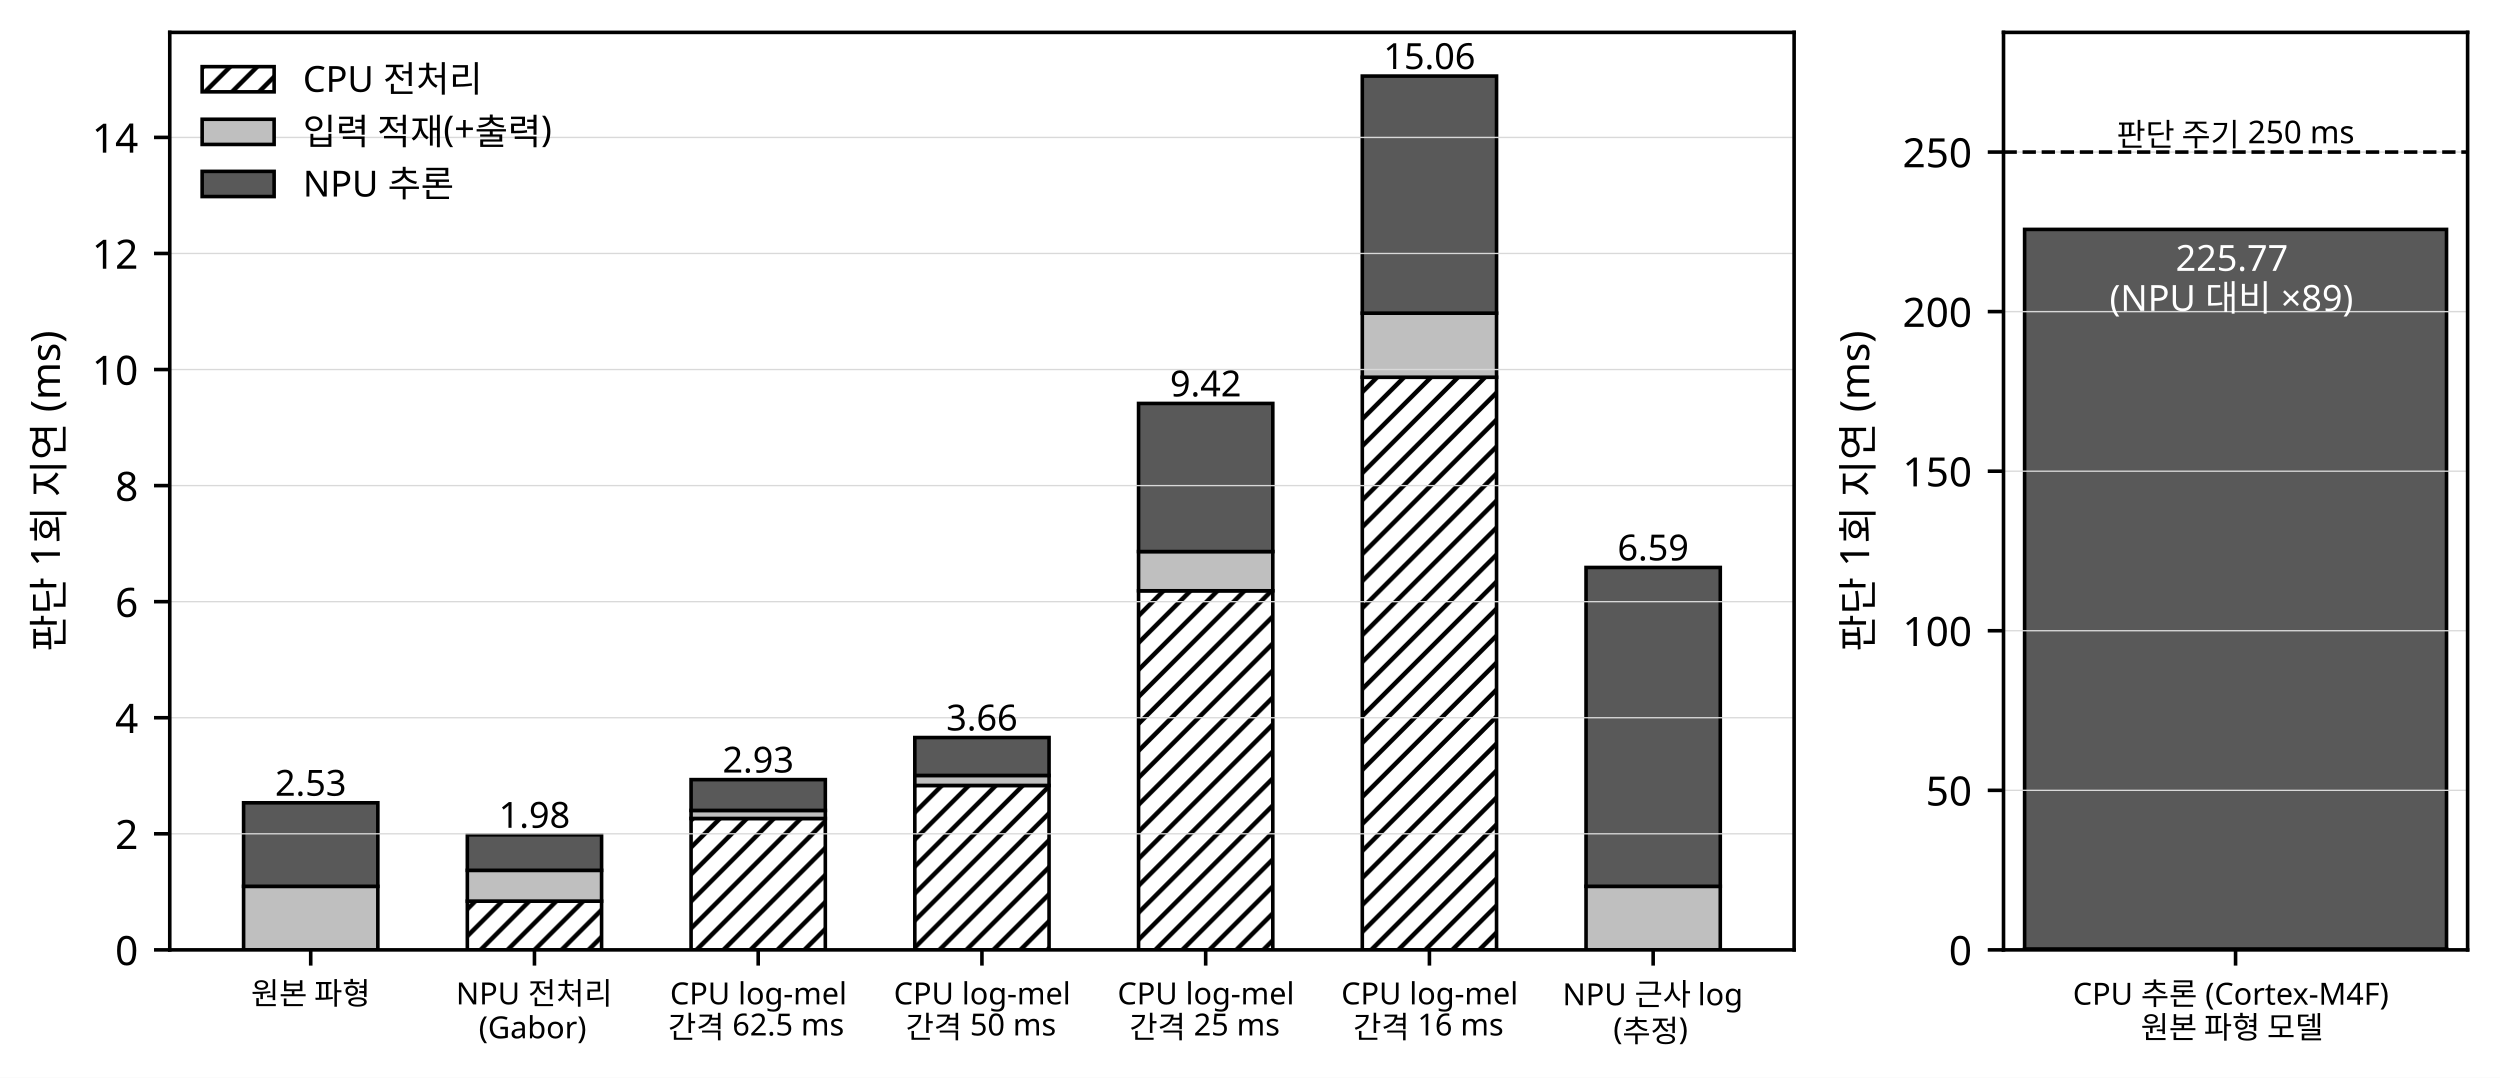
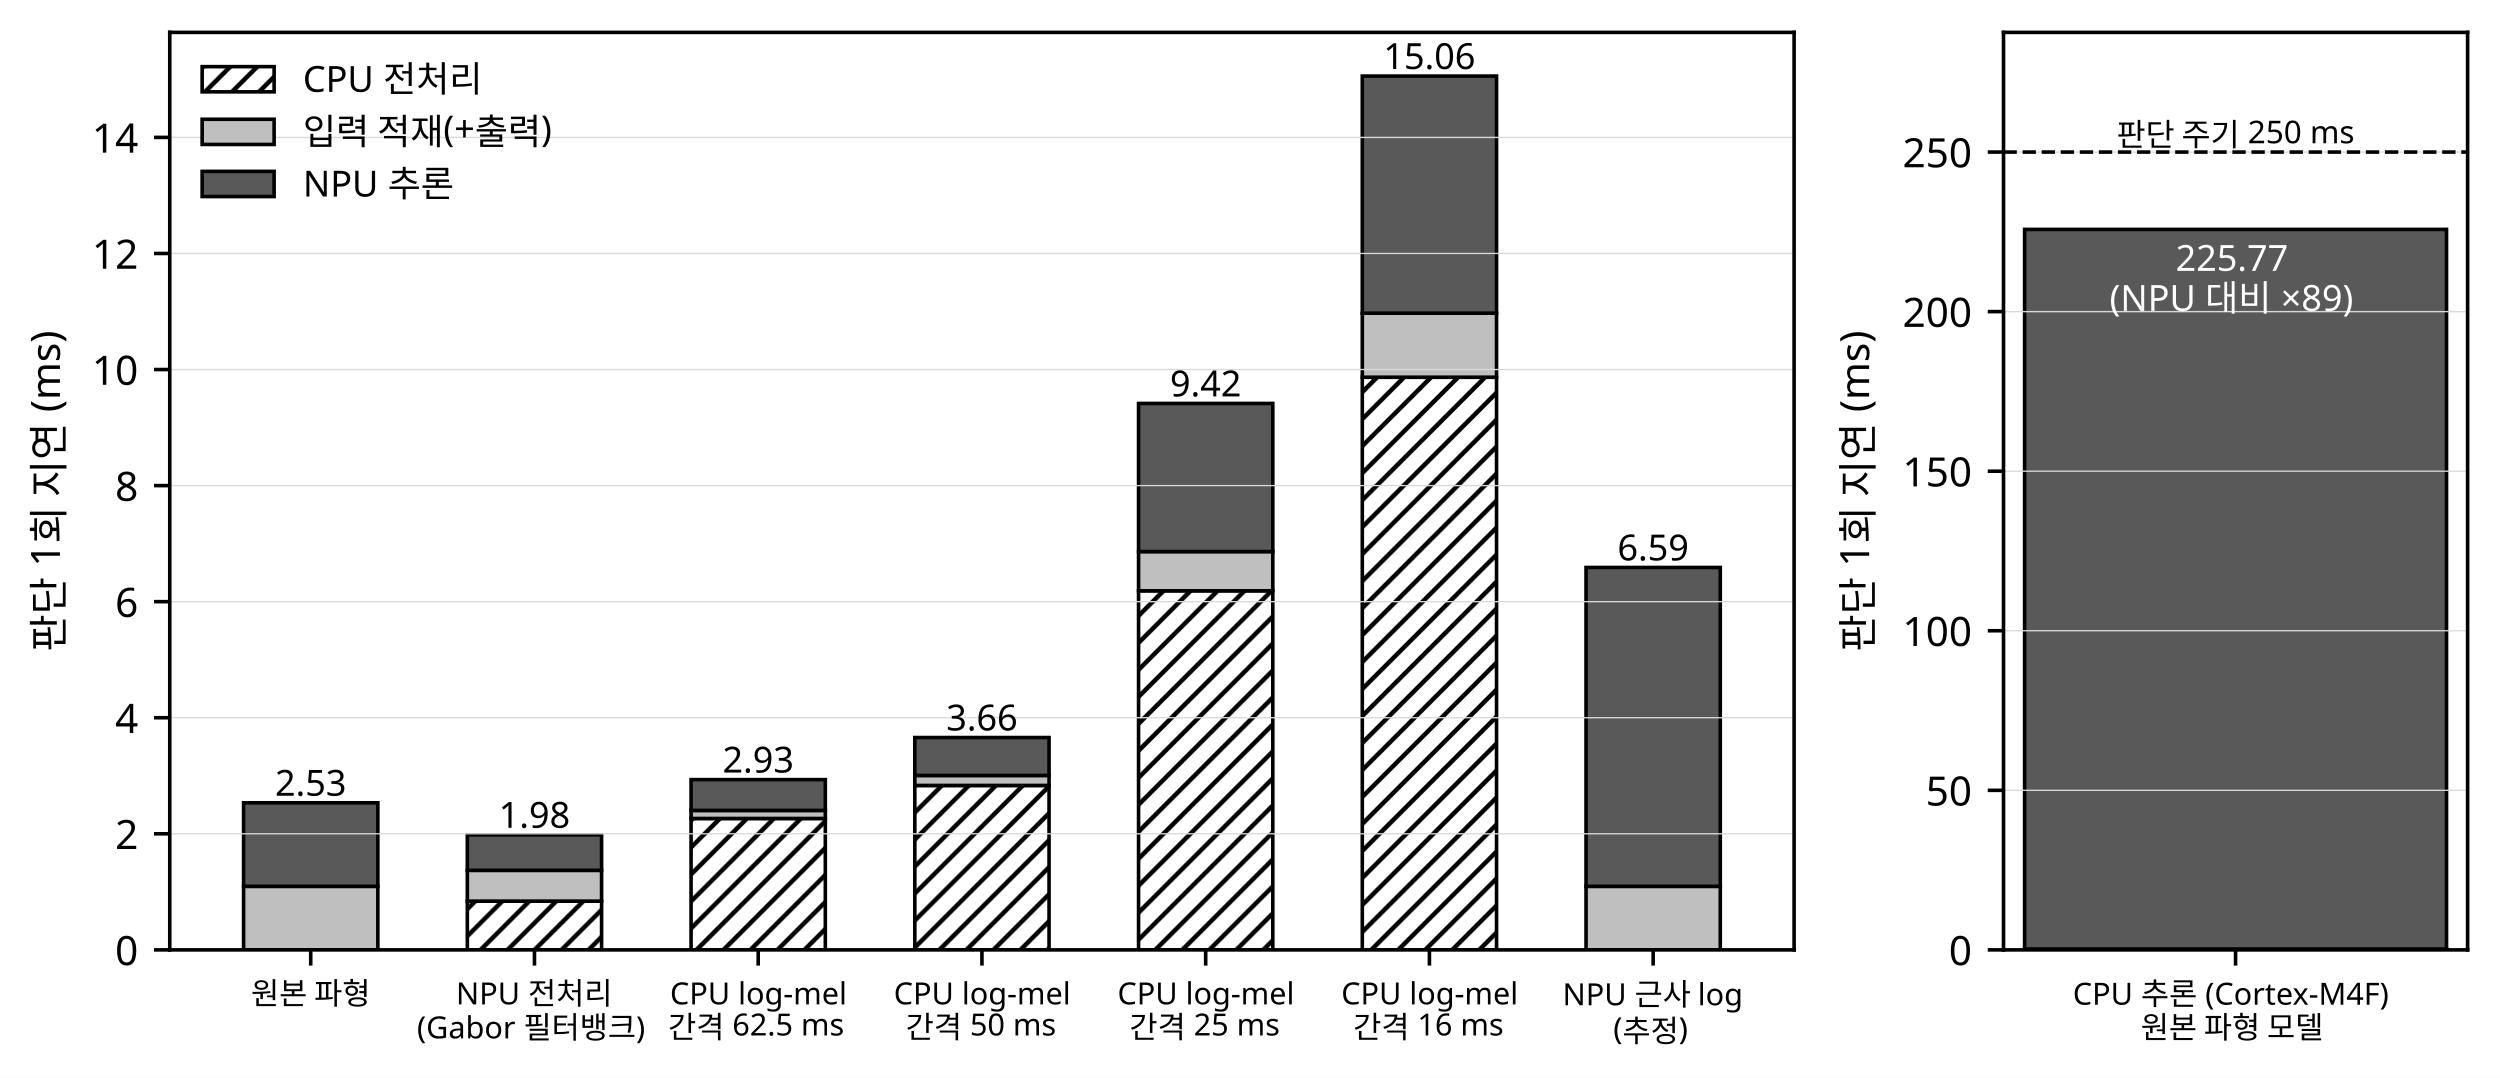
<svg xmlns="http://www.w3.org/2000/svg" xmlns:xlink="http://www.w3.org/1999/xlink" width="555.758pt" height="239.583pt" viewBox="0 0 555.758 239.583" version="1.1">
  <defs>
    <style type="text/css">*{stroke-linejoin: round; stroke-linecap: butt}</style>
  </defs>
  <g id="figure_1">
    <g id="patch_1">
      <path d="M 0 239.583  L 555.758 239.583  L 555.758 0  L 0 0  z " style="fill: #ffffff" />
    </g>
    <g id="axes_1">
      <g id="patch_2">
        <path d="M 37.738 211.16  L 398.837 211.16  L 398.837 7.2  L 37.738 7.2  z " style="fill: #ffffff" />
      </g>
      <g id="patch_3">
-         <path d="M 54.152 211.16  L 83.995 211.16  L 83.995 211.16  L 54.152 211.16  z " clip-path="url(#p2d7272759c)" style="fill: url(#h589919126f); stroke: #000000; stroke-width: 0.8; stroke-linejoin: miter" />
+         <path d="M 54.152 211.16  L 83.995 211.16  L 83.995 211.16  L 54.152 211.16  z " clip-path="url(#pd2b14b643c)" style="fill: url(#h8dd5a65fd1); stroke: #000000; stroke-width: 0.8; stroke-linejoin: miter" />
      </g>
      <g id="patch_4">
-         <path d="M 103.89 211.16  L 133.733 211.16  L 133.733 200.325  L 103.89 200.325  z " clip-path="url(#p2d7272759c)" style="fill: url(#h589919126f); stroke: #000000; stroke-width: 0.8; stroke-linejoin: miter" />
+         <path d="M 103.89 211.16  L 133.733 211.16  L 133.733 200.325  L 103.89 200.325  z " clip-path="url(#pd2b14b643c)" style="fill: url(#h8dd5a65fd1); stroke: #000000; stroke-width: 0.8; stroke-linejoin: miter" />
      </g>
      <g id="patch_5">
-         <path d="M 153.628 211.16  L 183.471 211.16  L 183.471 181.952  L 153.628 181.952  z " clip-path="url(#p2d7272759c)" style="fill: url(#h589919126f); stroke: #000000; stroke-width: 0.8; stroke-linejoin: miter" />
+         <path d="M 153.628 211.16  L 183.471 211.16  L 183.471 181.952  L 153.628 181.952  z " clip-path="url(#pd2b14b643c)" style="fill: url(#h8dd5a65fd1); stroke: #000000; stroke-width: 0.8; stroke-linejoin: miter" />
      </g>
      <g id="patch_6">
-         <path d="M 203.366 211.16  L 233.209 211.16  L 233.209 174.608  L 203.366 174.608  z " clip-path="url(#p2d7272759c)" style="fill: url(#h589919126f); stroke: #000000; stroke-width: 0.8; stroke-linejoin: miter" />
+         <path d="M 203.366 211.16  L 233.209 211.16  L 233.209 174.608  L 203.366 174.608  z " clip-path="url(#pd2b14b643c)" style="fill: url(#h8dd5a65fd1); stroke: #000000; stroke-width: 0.8; stroke-linejoin: miter" />
      </g>
      <g id="patch_7">
-         <path d="M 253.105 211.16  L 282.947 211.16  L 282.947 131.332  L 253.105 131.332  z " clip-path="url(#p2d7272759c)" style="fill: url(#h589919126f); stroke: #000000; stroke-width: 0.8; stroke-linejoin: miter" />
+         <path d="M 253.105 211.16  L 282.947 211.16  L 282.947 131.332  L 253.105 131.332  z " clip-path="url(#pd2b14b643c)" style="fill: url(#h8dd5a65fd1); stroke: #000000; stroke-width: 0.8; stroke-linejoin: miter" />
      </g>
      <g id="patch_8">
-         <path d="M 302.843 211.16  L 332.686 211.16  L 332.686 83.861  L 302.843 83.861  z " clip-path="url(#p2d7272759c)" style="fill: url(#h589919126f); stroke: #000000; stroke-width: 0.8; stroke-linejoin: miter" />
+         <path d="M 302.843 211.16  L 332.686 211.16  L 332.686 83.861  L 302.843 83.861  z " clip-path="url(#pd2b14b643c)" style="fill: url(#h8dd5a65fd1); stroke: #000000; stroke-width: 0.8; stroke-linejoin: miter" />
      </g>
      <g id="patch_9">
-         <path d="M 352.581 211.16  L 382.424 211.16  L 382.424 211.16  L 352.581 211.16  z " clip-path="url(#p2d7272759c)" style="fill: url(#h589919126f); stroke: #000000; stroke-width: 0.8; stroke-linejoin: miter" />
+         <path d="M 352.581 211.16  L 382.424 211.16  L 382.424 211.16  L 352.581 211.16  z " clip-path="url(#pd2b14b643c)" style="fill: url(#h8dd5a65fd1); stroke: #000000; stroke-width: 0.8; stroke-linejoin: miter" />
      </g>
      <g id="patch_10">
-         <path d="M 54.152 211.16  L 83.995 211.16  L 83.995 197.033  L 54.152 197.033  z " clip-path="url(#p2d7272759c)" style="fill: #bfbfbf; stroke: #000000; stroke-width: 0.8; stroke-linejoin: miter" />
+         <path d="M 54.152 211.16  L 83.995 211.16  L 83.995 197.033  L 54.152 197.033  z " clip-path="url(#pd2b14b643c)" style="fill: #bfbfbf; stroke: #000000; stroke-width: 0.8; stroke-linejoin: miter" />
      </g>
      <g id="patch_11">
-         <path d="M 103.89 200.325  L 133.733 200.325  L 133.733 193.478  L 103.89 193.478  z " clip-path="url(#p2d7272759c)" style="fill: #bfbfbf; stroke: #000000; stroke-width: 0.8; stroke-linejoin: miter" />
+         <path d="M 103.89 200.325  L 133.733 200.325  L 133.733 193.478  L 103.89 193.478  z " clip-path="url(#pd2b14b643c)" style="fill: #bfbfbf; stroke: #000000; stroke-width: 0.8; stroke-linejoin: miter" />
      </g>
      <g id="patch_12">
-         <path d="M 153.628 181.952  L 183.471 181.952  L 183.471 180.16  L 153.628 180.16  z " clip-path="url(#p2d7272759c)" style="fill: #bfbfbf; stroke: #000000; stroke-width: 0.8; stroke-linejoin: miter" />
+         <path d="M 153.628 181.952  L 183.471 181.952  L 183.471 180.16  L 153.628 180.16  z " clip-path="url(#pd2b14b643c)" style="fill: #bfbfbf; stroke: #000000; stroke-width: 0.8; stroke-linejoin: miter" />
      </g>
      <g id="patch_13">
-         <path d="M 203.366 174.608  L 233.209 174.608  L 233.209 172.386  L 203.366 172.386  z " clip-path="url(#p2d7272759c)" style="fill: #bfbfbf; stroke: #000000; stroke-width: 0.8; stroke-linejoin: miter" />
+         <path d="M 203.366 174.608  L 233.209 174.608  L 233.209 172.386  L 203.366 172.386  z " clip-path="url(#pd2b14b643c)" style="fill: #bfbfbf; stroke: #000000; stroke-width: 0.8; stroke-linejoin: miter" />
      </g>
      <g id="patch_14">
-         <path d="M 253.105 131.332  L 282.947 131.332  L 282.947 122.614  L 253.105 122.614  z " clip-path="url(#p2d7272759c)" style="fill: #bfbfbf; stroke: #000000; stroke-width: 0.8; stroke-linejoin: miter" />
+         <path d="M 253.105 131.332  L 282.947 131.332  L 282.947 122.614  L 253.105 122.614  z " clip-path="url(#pd2b14b643c)" style="fill: #bfbfbf; stroke: #000000; stroke-width: 0.8; stroke-linejoin: miter" />
      </g>
      <g id="patch_15">
-         <path d="M 302.843 83.861  L 332.686 83.861  L 332.686 69.619  L 302.843 69.619  z " clip-path="url(#p2d7272759c)" style="fill: #bfbfbf; stroke: #000000; stroke-width: 0.8; stroke-linejoin: miter" />
+         <path d="M 302.843 83.861  L 332.686 83.861  L 332.686 69.619  L 302.843 69.619  z " clip-path="url(#pd2b14b643c)" style="fill: #bfbfbf; stroke: #000000; stroke-width: 0.8; stroke-linejoin: miter" />
      </g>
      <g id="patch_16">
-         <path d="M 352.581 211.16  L 382.424 211.16  L 382.424 197.033  L 352.581 197.033  z " clip-path="url(#p2d7272759c)" style="fill: #bfbfbf; stroke: #000000; stroke-width: 0.8; stroke-linejoin: miter" />
+         <path d="M 352.581 211.16  L 382.424 211.16  L 382.424 197.033  L 352.581 197.033  z " clip-path="url(#pd2b14b643c)" style="fill: #bfbfbf; stroke: #000000; stroke-width: 0.8; stroke-linejoin: miter" />
      </g>
      <g id="patch_17">
-         <path d="M 54.152 197.033  L 83.995 197.033  L 83.995 178.463  L 54.152 178.463  z " clip-path="url(#p2d7272759c)" style="fill: #595959; stroke: #000000; stroke-width: 0.8; stroke-linejoin: miter" />
+         <path d="M 54.152 197.033  L 83.995 197.033  L 83.995 178.463  L 54.152 178.463  z " clip-path="url(#pd2b14b643c)" style="fill: #595959; stroke: #000000; stroke-width: 0.8; stroke-linejoin: miter" />
      </g>
      <g id="patch_18">
-         <path d="M 103.89 193.478  L 133.733 193.478  L 133.733 185.584  L 103.89 185.584  z " clip-path="url(#p2d7272759c)" style="fill: #595959; stroke: #000000; stroke-width: 0.8; stroke-linejoin: miter" />
+         <path d="M 103.89 193.478  L 133.733 193.478  L 133.733 185.584  L 103.89 185.584  z " clip-path="url(#pd2b14b643c)" style="fill: #595959; stroke: #000000; stroke-width: 0.8; stroke-linejoin: miter" />
      </g>
      <g id="patch_19">
-         <path d="M 153.628 180.16  L 183.471 180.16  L 183.471 173.312  L 153.628 173.312  z " clip-path="url(#p2d7272759c)" style="fill: #595959; stroke: #000000; stroke-width: 0.8; stroke-linejoin: miter" />
+         <path d="M 153.628 180.16  L 183.471 180.16  L 183.471 173.312  L 153.628 173.312  z " clip-path="url(#pd2b14b643c)" style="fill: #595959; stroke: #000000; stroke-width: 0.8; stroke-linejoin: miter" />
      </g>
      <g id="patch_20">
-         <path d="M 203.366 172.386  L 233.209 172.386  L 233.209 163.957  L 203.366 163.957  z " clip-path="url(#p2d7272759c)" style="fill: #595959; stroke: #000000; stroke-width: 0.8; stroke-linejoin: miter" />
+         <path d="M 203.366 172.386  L 233.209 172.386  L 233.209 163.957  L 203.366 163.957  z " clip-path="url(#pd2b14b643c)" style="fill: #595959; stroke: #000000; stroke-width: 0.8; stroke-linejoin: miter" />
      </g>
      <g id="patch_21">
-         <path d="M 253.105 122.614  L 282.947 122.614  L 282.947 89.686  L 253.105 89.686  z " clip-path="url(#p2d7272759c)" style="fill: #595959; stroke: #000000; stroke-width: 0.8; stroke-linejoin: miter" />
+         <path d="M 253.105 122.614  L 282.947 122.614  L 282.947 89.686  L 253.105 89.686  z " clip-path="url(#pd2b14b643c)" style="fill: #595959; stroke: #000000; stroke-width: 0.8; stroke-linejoin: miter" />
      </g>
      <g id="patch_22">
-         <path d="M 302.843 69.619  L 332.686 69.619  L 332.686 16.912  L 302.843 16.912  z " clip-path="url(#p2d7272759c)" style="fill: #595959; stroke: #000000; stroke-width: 0.8; stroke-linejoin: miter" />
+         <path d="M 302.843 69.619  L 332.686 69.619  L 332.686 16.912  L 302.843 16.912  z " clip-path="url(#pd2b14b643c)" style="fill: #595959; stroke: #000000; stroke-width: 0.8; stroke-linejoin: miter" />
      </g>
      <g id="patch_23">
-         <path d="M 352.581 197.033  L 382.424 197.033  L 382.424 126.15  L 352.581 126.15  z " clip-path="url(#p2d7272759c)" style="fill: #595959; stroke: #000000; stroke-width: 0.8; stroke-linejoin: miter" />
+         <path d="M 352.581 197.033  L 382.424 197.033  L 382.424 126.15  L 352.581 126.15  z " clip-path="url(#pd2b14b643c)" style="fill: #595959; stroke: #000000; stroke-width: 0.8; stroke-linejoin: miter" />
      </g>
      <g id="matplotlib.axis_1">
        <g id="xtick_1">
          <g id="line2d_1">
            <defs>
-               <path id="mbc04702405" d="M 0 0  L 0 3.5  " style="stroke: #000000; stroke-width: 0.8" />
+               <path id="m9dae0cbca2" d="M 0 0  L 0 3.5  " style="stroke: #000000; stroke-width: 0.8" />
            </defs>
            <g>
-               <use xlink:href="#mbc04702405" x="69.073" y="211.16" style="stroke: #000000; stroke-width: 0.8" />
+               <use xlink:href="#m9dae0cbca2" x="69.073" y="211.16" style="stroke: #000000; stroke-width: 0.8" />
            </g>
          </g>
          <g id="text_1">
            <text style="font-size: 6.8px; font-family: 'NanumGothic'; text-anchor: middle" x="69.073" y="223.274" transform="rotate(-0 69.07346 223.2738)">원본 파형</text>
          </g>
        </g>
        <g id="xtick_2">
          <g id="line2d_2">
            <g>
-               <use xlink:href="#mbc04702405" x="118.812" y="211.16" style="stroke: #000000; stroke-width: 0.8" />
+               <use xlink:href="#m9dae0cbca2" x="118.812" y="211.16" style="stroke: #000000; stroke-width: 0.8" />
            </g>
          </g>
          <g id="text_2">
            <text style="font-size: 6.8px; font-family: 'NanumGothic'" transform="translate(101.3659 223.2738)">NPU 전처리</text>
-             <text style="font-size: 6.8px; font-family: 'NanumGothic'" transform="translate(106.426 230.8244)">(Gabor)</text>
+             <text style="font-size: 6.8px; font-family: 'NanumGothic'" transform="translate(92.69004 230.8333)">(Gabor 필터뱅크)</text>
          </g>
        </g>
        <g id="xtick_3">
          <g id="line2d_3">
            <g>
-               <use xlink:href="#mbc04702405" x="168.55" y="211.16" style="stroke: #000000; stroke-width: 0.8" />
+               <use xlink:href="#m9dae0cbca2" x="168.55" y="211.16" style="stroke: #000000; stroke-width: 0.8" />
            </g>
          </g>
          <g id="text_3">
            <text style="font-size: 6.8px; font-family: 'NanumGothic'" transform="translate(148.9386 223.2738)">CPU log-mel</text>
            <text style="font-size: 6.8px; font-family: 'NanumGothic'" transform="translate(148.5142 230.7566)">간격 62.5 ms</text>
          </g>
        </g>
        <g id="xtick_4">
          <g id="line2d_4">
            <g>
-               <use xlink:href="#mbc04702405" x="218.288" y="211.16" style="stroke: #000000; stroke-width: 0.8" />
+               <use xlink:href="#m9dae0cbca2" x="218.288" y="211.16" style="stroke: #000000; stroke-width: 0.8" />
            </g>
          </g>
          <g id="text_4">
            <text style="font-size: 6.8px; font-family: 'NanumGothic'" transform="translate(198.6768 223.2738)">CPU log-mel</text>
            <text style="font-size: 6.8px; font-family: 'NanumGothic'" transform="translate(201.3426 230.7566)">간격 50 ms</text>
          </g>
        </g>
        <g id="xtick_5">
          <g id="line2d_5">
            <g>
-               <use xlink:href="#mbc04702405" x="268.026" y="211.16" style="stroke: #000000; stroke-width: 0.8" />
+               <use xlink:href="#m9dae0cbca2" x="268.026" y="211.16" style="stroke: #000000; stroke-width: 0.8" />
            </g>
          </g>
          <g id="text_5">
            <text style="font-size: 6.8px; font-family: 'NanumGothic'" transform="translate(248.4149 223.2738)">CPU log-mel</text>
            <text style="font-size: 6.8px; font-family: 'NanumGothic'" transform="translate(251.0807 230.7566)">간격 25 ms</text>
          </g>
        </g>
        <g id="xtick_6">
          <g id="line2d_6">
            <g>
-               <use xlink:href="#mbc04702405" x="317.764" y="211.16" style="stroke: #000000; stroke-width: 0.8" />
+               <use xlink:href="#m9dae0cbca2" x="317.764" y="211.16" style="stroke: #000000; stroke-width: 0.8" />
            </g>
          </g>
          <g id="text_6">
            <text style="font-size: 6.8px; font-family: 'NanumGothic'" transform="translate(298.1531 223.2738)">CPU log-mel</text>
            <text style="font-size: 6.8px; font-family: 'NanumGothic'" transform="translate(300.8189 230.7566)">간격 16 ms</text>
          </g>
        </g>
        <g id="xtick_7">
          <g id="line2d_7">
            <g>
-               <use xlink:href="#mbc04702405" x="367.502" y="211.16" style="stroke: #000000; stroke-width: 0.8" />
+               <use xlink:href="#m9dae0cbca2" x="367.502" y="211.16" style="stroke: #000000; stroke-width: 0.8" />
            </g>
          </g>
          <g id="text_7">
            <text style="font-size: 6.8px; font-family: 'NanumGothic'" transform="translate(347.3573 223.4778)">NPU 근사 log</text>
            <text style="font-size: 6.8px; font-family: 'NanumGothic'" transform="translate(358.6421 231.0511)">(추정)</text>
          </g>
        </g>
      </g>
      <g id="matplotlib.axis_2">
        <g id="ytick_1">
          <g id="line2d_8">
-             <path d="M 37.738 211.16  L 398.837 211.16  " clip-path="url(#p2d7272759c)" style="fill: none; stroke: #d9d9d9; stroke-width: 0.3; stroke-linecap: square" />
+             <path d="M 37.738 211.16  L 398.837 211.16  " clip-path="url(#pd2b14b643c)" style="fill: none; stroke: #d9d9d9; stroke-width: 0.3; stroke-linecap: square" />
          </g>
          <g id="line2d_9">
            <defs>
-               <path id="mbfd5b8c04a" d="M 0 0  L -3.5 0  " style="stroke: #000000; stroke-width: 0.8" />
+               <path id="mdfe4ea8ee5" d="M 0 0  L -3.5 0  " style="stroke: #000000; stroke-width: 0.8" />
            </defs>
            <g>
-               <use xlink:href="#mbfd5b8c04a" x="37.738" y="211.16" style="stroke: #000000; stroke-width: 0.8" />
+               <use xlink:href="#mdfe4ea8ee5" x="37.738" y="211.16" style="stroke: #000000; stroke-width: 0.8" />
            </g>
          </g>
          <g id="text_8">
            <text style="font-size: 9px; font-family: 'NanumGothic'; text-anchor: end" x="30.738" y="214.544" transform="rotate(-0 30.73844 214.5441)">0</text>
          </g>
        </g>
        <g id="ytick_2">
          <g id="line2d_10">
-             <path d="M 37.738 185.359  L 398.837 185.359  " clip-path="url(#p2d7272759c)" style="fill: none; stroke: #d9d9d9; stroke-width: 0.3; stroke-linecap: square" />
+             <path d="M 37.738 185.359  L 398.837 185.359  " clip-path="url(#pd2b14b643c)" style="fill: none; stroke: #d9d9d9; stroke-width: 0.3; stroke-linecap: square" />
          </g>
          <g id="line2d_11">
            <g>
-               <use xlink:href="#mbfd5b8c04a" x="37.738" y="185.359" style="stroke: #000000; stroke-width: 0.8" />
+               <use xlink:href="#mdfe4ea8ee5" x="37.738" y="185.359" style="stroke: #000000; stroke-width: 0.8" />
            </g>
          </g>
          <g id="text_9">
            <text style="font-size: 9px; font-family: 'NanumGothic'; text-anchor: end" x="30.738" y="188.743" transform="rotate(-0 30.73844 188.7427)">2</text>
          </g>
        </g>
        <g id="ytick_3">
          <g id="line2d_12">
-             <path d="M 37.738 159.557  L 398.837 159.557  " clip-path="url(#p2d7272759c)" style="fill: none; stroke: #d9d9d9; stroke-width: 0.3; stroke-linecap: square" />
+             <path d="M 37.738 159.557  L 398.837 159.557  " clip-path="url(#pd2b14b643c)" style="fill: none; stroke: #d9d9d9; stroke-width: 0.3; stroke-linecap: square" />
          </g>
          <g id="line2d_13">
            <g>
-               <use xlink:href="#mbfd5b8c04a" x="37.738" y="159.557" style="stroke: #000000; stroke-width: 0.8" />
+               <use xlink:href="#mdfe4ea8ee5" x="37.738" y="159.557" style="stroke: #000000; stroke-width: 0.8" />
            </g>
          </g>
          <g id="text_10">
            <text style="font-size: 9px; font-family: 'NanumGothic'; text-anchor: end" x="30.738" y="162.941" transform="rotate(-0 30.73844 162.9412)">4</text>
          </g>
        </g>
        <g id="ytick_4">
          <g id="line2d_14">
-             <path d="M 37.738 133.756  L 398.837 133.756  " clip-path="url(#p2d7272759c)" style="fill: none; stroke: #d9d9d9; stroke-width: 0.3; stroke-linecap: square" />
+             <path d="M 37.738 133.756  L 398.837 133.756  " clip-path="url(#pd2b14b643c)" style="fill: none; stroke: #d9d9d9; stroke-width: 0.3; stroke-linecap: square" />
          </g>
          <g id="line2d_15">
            <g>
-               <use xlink:href="#mbfd5b8c04a" x="37.738" y="133.756" style="stroke: #000000; stroke-width: 0.8" />
+               <use xlink:href="#mdfe4ea8ee5" x="37.738" y="133.756" style="stroke: #000000; stroke-width: 0.8" />
            </g>
          </g>
          <g id="text_11">
            <text style="font-size: 9px; font-family: 'NanumGothic'; text-anchor: end" x="30.738" y="137.14" transform="rotate(-0 30.73844 137.1397)">6</text>
          </g>
        </g>
        <g id="ytick_5">
          <g id="line2d_16">
-             <path d="M 37.738 107.954  L 398.837 107.954  " clip-path="url(#p2d7272759c)" style="fill: none; stroke: #d9d9d9; stroke-width: 0.3; stroke-linecap: square" />
+             <path d="M 37.738 107.954  L 398.837 107.954  " clip-path="url(#pd2b14b643c)" style="fill: none; stroke: #d9d9d9; stroke-width: 0.3; stroke-linecap: square" />
          </g>
          <g id="line2d_17">
            <g>
-               <use xlink:href="#mbfd5b8c04a" x="37.738" y="107.954" style="stroke: #000000; stroke-width: 0.8" />
+               <use xlink:href="#mdfe4ea8ee5" x="37.738" y="107.954" style="stroke: #000000; stroke-width: 0.8" />
            </g>
          </g>
          <g id="text_12">
            <text style="font-size: 9px; font-family: 'NanumGothic'; text-anchor: end" x="30.738" y="111.338" transform="rotate(-0 30.73844 111.3382)">8</text>
          </g>
        </g>
        <g id="ytick_6">
          <g id="line2d_18">
-             <path d="M 37.738 82.153  L 398.837 82.153  " clip-path="url(#p2d7272759c)" style="fill: none; stroke: #d9d9d9; stroke-width: 0.3; stroke-linecap: square" />
+             <path d="M 37.738 82.153  L 398.837 82.153  " clip-path="url(#pd2b14b643c)" style="fill: none; stroke: #d9d9d9; stroke-width: 0.3; stroke-linecap: square" />
          </g>
          <g id="line2d_19">
            <g>
-               <use xlink:href="#mbfd5b8c04a" x="37.738" y="82.153" style="stroke: #000000; stroke-width: 0.8" />
+               <use xlink:href="#mdfe4ea8ee5" x="37.738" y="82.153" style="stroke: #000000; stroke-width: 0.8" />
            </g>
          </g>
          <g id="text_13">
            <text style="font-size: 9px; font-family: 'NanumGothic'; text-anchor: end" x="30.738" y="85.537" transform="rotate(-0 30.73844 85.53673)">10</text>
          </g>
        </g>
        <g id="ytick_7">
          <g id="line2d_20">
-             <path d="M 37.738 56.351  L 398.837 56.351  " clip-path="url(#p2d7272759c)" style="fill: none; stroke: #d9d9d9; stroke-width: 0.3; stroke-linecap: square" />
+             <path d="M 37.738 56.351  L 398.837 56.351  " clip-path="url(#pd2b14b643c)" style="fill: none; stroke: #d9d9d9; stroke-width: 0.3; stroke-linecap: square" />
          </g>
          <g id="line2d_21">
            <g>
-               <use xlink:href="#mbfd5b8c04a" x="37.738" y="56.351" style="stroke: #000000; stroke-width: 0.8" />
+               <use xlink:href="#mdfe4ea8ee5" x="37.738" y="56.351" style="stroke: #000000; stroke-width: 0.8" />
            </g>
          </g>
          <g id="text_14">
            <text style="font-size: 9px; font-family: 'NanumGothic'; text-anchor: end" x="30.738" y="59.735" transform="rotate(-0 30.73844 59.73525)">12</text>
          </g>
        </g>
        <g id="ytick_8">
          <g id="line2d_22">
-             <path d="M 37.738 30.55  L 398.837 30.55  " clip-path="url(#p2d7272759c)" style="fill: none; stroke: #d9d9d9; stroke-width: 0.3; stroke-linecap: square" />
+             <path d="M 37.738 30.55  L 398.837 30.55  " clip-path="url(#pd2b14b643c)" style="fill: none; stroke: #d9d9d9; stroke-width: 0.3; stroke-linecap: square" />
          </g>
          <g id="line2d_23">
            <g>
-               <use xlink:href="#mbfd5b8c04a" x="37.738" y="30.55" style="stroke: #000000; stroke-width: 0.8" />
+               <use xlink:href="#mdfe4ea8ee5" x="37.738" y="30.55" style="stroke: #000000; stroke-width: 0.8" />
            </g>
          </g>
          <g id="text_15">
            <text style="font-size: 9px; font-family: 'NanumGothic'; text-anchor: end" x="30.738" y="33.934" transform="rotate(-0 30.73844 33.93377)">14</text>
          </g>
        </g>
        <g id="text_16">
          <text style="font-size: 9px; font-family: 'NanumGothic'; text-anchor: middle" x="14.068" y="109.18" transform="rotate(-90 14.06813 109.18)">판단 1회 지연 (ms)</text>
        </g>
      </g>
      <g id="patch_24">
        <path d="M 37.738 211.16  L 37.738 7.2  " style="fill: none; stroke: #000000; stroke-width: 0.8; stroke-linejoin: miter; stroke-linecap: square" />
      </g>
      <g id="patch_25">
        <path d="M 398.837 211.16  L 398.837 7.2  " style="fill: none; stroke: #000000; stroke-width: 0.8; stroke-linejoin: miter; stroke-linecap: square" />
      </g>
      <g id="patch_26">
        <path d="M 37.738 211.16  L 398.837 211.16  " style="fill: none; stroke: #000000; stroke-width: 0.8; stroke-linejoin: miter; stroke-linecap: square" />
      </g>
      <g id="patch_27">
        <path d="M 37.738 7.2  L 398.837 7.2  " style="fill: none; stroke: #000000; stroke-width: 0.8; stroke-linejoin: miter; stroke-linecap: square" />
      </g>
      <g id="text_17">
        <text style="font-size: 8px; font-family: 'NanumGothic'; text-anchor: middle" x="69.073" y="176.896" transform="rotate(-0 69.07346 176.8957)">2.53</text>
      </g>
      <g id="text_18">
        <text style="font-size: 8px; font-family: 'NanumGothic'; text-anchor: middle" x="118.812" y="184.017" transform="rotate(-0 118.8116 184.0168)">1.98</text>
      </g>
      <g id="text_19">
        <text style="font-size: 8px; font-family: 'NanumGothic'; text-anchor: middle" x="168.55" y="171.745" transform="rotate(-0 168.5497 171.7447)">2.93</text>
      </g>
      <g id="text_20">
        <text style="font-size: 8px; font-family: 'NanumGothic'; text-anchor: middle" x="218.288" y="162.389" transform="rotate(-0 218.2879 162.3893)">3.66</text>
      </g>
      <g id="text_21">
        <text style="font-size: 8px; font-family: 'NanumGothic'; text-anchor: middle" x="268.026" y="88.119" transform="rotate(-0 268.026 88.11886)">9.42</text>
      </g>
      <g id="text_22">
        <text style="font-size: 8px; font-family: 'NanumGothic'; text-anchor: middle" x="317.764" y="15.345" transform="rotate(-0 317.7642 15.34488)">15.06</text>
      </g>
      <g id="text_23">
        <text style="font-size: 8px; font-family: 'NanumGothic'; text-anchor: middle" x="367.502" y="124.582" transform="rotate(-0 367.5023 124.582)">6.59</text>
      </g>
      <g id="legend_1">
        <g id="patch_28">
-           <path d="M 44.938 20.416  L 60.938 20.416  L 60.938 14.816  L 44.938 14.816  z " style="fill: url(#h589919126f); stroke: #000000; stroke-width: 0.8; stroke-linejoin: miter" />
+           <path d="M 44.938 20.416  L 60.938 20.416  L 60.938 14.816  L 44.938 14.816  z " style="fill: url(#h8dd5a65fd1); stroke: #000000; stroke-width: 0.8; stroke-linejoin: miter" />
        </g>
        <g id="text_24">
          <text style="font-size: 8px; font-family: 'NanumGothic'; text-anchor: start" x="67.338" y="20.416" transform="rotate(-0 67.33844 20.41625)">CPU 전처리</text>
        </g>
        <g id="patch_29">
          <path d="M 44.938 32.112  L 60.938 32.112  L 60.938 26.512  L 44.938 26.512  z " style="fill: #bfbfbf; stroke: #000000; stroke-width: 0.8; stroke-linejoin: miter" />
        </g>
        <g id="text_25">
          <text style="font-size: 8px; font-family: 'NanumGothic'; text-anchor: start" x="67.338" y="32.112" transform="rotate(-0 67.33844 32.1125)">입력 적재(+출력)</text>
        </g>
        <g id="patch_30">
          <path d="M 44.938 43.696  L 60.938 43.696  L 60.938 38.096  L 44.938 38.096  z " style="fill: #595959; stroke: #000000; stroke-width: 0.8; stroke-linejoin: miter" />
        </g>
        <g id="text_26">
          <text style="font-size: 8px; font-family: 'NanumGothic'; text-anchor: start" x="67.338" y="43.696" transform="rotate(-0 67.33844 43.69625)">NPU 추론</text>
        </g>
      </g>
    </g>
    <g id="axes_2">
      <g id="patch_31">
        <path d="M 445.387 211.16  L 548.558 211.16  L 548.558 7.2  L 445.387 7.2  z " style="fill: #ffffff" />
      </g>
      <g id="patch_32">
-         <path d="M 450.077 211.16  L 543.869 211.16  L 543.869 211.16  L 450.077 211.16  z " clip-path="url(#p4ae892bfe7)" style="fill: url(#h589919126f); stroke: #000000; stroke-width: 0.8; stroke-linejoin: miter" />
+         <path d="M 450.077 211.16  L 543.869 211.16  L 543.869 211.16  L 450.077 211.16  z " clip-path="url(#pbd989a2fd3)" style="fill: url(#h8dd5a65fd1); stroke: #000000; stroke-width: 0.8; stroke-linejoin: miter" />
      </g>
      <g id="patch_33">
-         <path d="M 450.077 211.16  L 543.869 211.16  L 543.869 210.968  L 450.077 210.968  z " clip-path="url(#p4ae892bfe7)" style="fill: #bfbfbf; stroke: #000000; stroke-width: 0.8; stroke-linejoin: miter" />
+         <path d="M 450.077 211.16  L 543.869 211.16  L 543.869 210.968  L 450.077 210.968  z " clip-path="url(#pbd989a2fd3)" style="fill: #bfbfbf; stroke: #000000; stroke-width: 0.8; stroke-linejoin: miter" />
      </g>
      <g id="patch_34">
-         <path d="M 450.077 210.968  L 543.869 210.968  L 543.869 50.99  L 450.077 50.99  z " clip-path="url(#p4ae892bfe7)" style="fill: #595959; stroke: #000000; stroke-width: 0.8; stroke-linejoin: miter" />
+         <path d="M 450.077 210.968  L 543.869 210.968  L 543.869 50.99  L 450.077 50.99  z " clip-path="url(#pbd989a2fd3)" style="fill: #595959; stroke: #000000; stroke-width: 0.8; stroke-linejoin: miter" />
      </g>
      <g id="matplotlib.axis_3">
        <g id="xtick_8">
          <g id="line2d_24">
            <g>
-               <use xlink:href="#mbc04702405" x="496.973" y="211.16" style="stroke: #000000; stroke-width: 0.8" />
+               <use xlink:href="#m9dae0cbca2" x="496.973" y="211.16" style="stroke: #000000; stroke-width: 0.8" />
            </g>
          </g>
          <g id="text_27">
            <text style="font-size: 6.8px; font-family: 'NanumGothic'" transform="translate(460.7905 223.3493)">CPU 추론 (Cortex-M4F)</text>
            <text style="font-size: 6.8px; font-family: 'NanumGothic'" transform="translate(475.8929 230.8182)">원본 파형 모델</text>
          </g>
        </g>
      </g>
      <g id="matplotlib.axis_4">
        <g id="ytick_9">
          <g id="line2d_25">
-             <path d="M 445.387 211.16  L 548.558 211.16  " clip-path="url(#p4ae892bfe7)" style="fill: none; stroke: #d9d9d9; stroke-width: 0.3; stroke-linecap: square" />
+             <path d="M 445.387 211.16  L 548.558 211.16  " clip-path="url(#pbd989a2fd3)" style="fill: none; stroke: #d9d9d9; stroke-width: 0.3; stroke-linecap: square" />
          </g>
          <g id="line2d_26">
            <g>
-               <use xlink:href="#mbfd5b8c04a" x="445.387" y="211.16" style="stroke: #000000; stroke-width: 0.8" />
+               <use xlink:href="#mdfe4ea8ee5" x="445.387" y="211.16" style="stroke: #000000; stroke-width: 0.8" />
            </g>
          </g>
          <g id="text_28">
            <text style="font-size: 9px; font-family: 'NanumGothic'; text-anchor: end" x="438.387" y="214.544" transform="rotate(-0 438.3873 214.5441)">0</text>
          </g>
        </g>
        <g id="ytick_10">
          <g id="line2d_27">
-             <path d="M 445.387 175.689  L 548.558 175.689  " clip-path="url(#p4ae892bfe7)" style="fill: none; stroke: #d9d9d9; stroke-width: 0.3; stroke-linecap: square" />
+             <path d="M 445.387 175.689  L 548.558 175.689  " clip-path="url(#pbd989a2fd3)" style="fill: none; stroke: #d9d9d9; stroke-width: 0.3; stroke-linecap: square" />
          </g>
          <g id="line2d_28">
            <g>
-               <use xlink:href="#mbfd5b8c04a" x="445.387" y="175.689" style="stroke: #000000; stroke-width: 0.8" />
+               <use xlink:href="#mdfe4ea8ee5" x="445.387" y="175.689" style="stroke: #000000; stroke-width: 0.8" />
            </g>
          </g>
          <g id="text_29">
            <text style="font-size: 9px; font-family: 'NanumGothic'; text-anchor: end" x="438.387" y="179.073" transform="rotate(-0 438.3873 179.0728)">50</text>
          </g>
        </g>
        <g id="ytick_11">
          <g id="line2d_29">
-             <path d="M 445.387 140.217  L 548.558 140.217  " clip-path="url(#p4ae892bfe7)" style="fill: none; stroke: #d9d9d9; stroke-width: 0.3; stroke-linecap: square" />
+             <path d="M 445.387 140.217  L 548.558 140.217  " clip-path="url(#pbd989a2fd3)" style="fill: none; stroke: #d9d9d9; stroke-width: 0.3; stroke-linecap: square" />
          </g>
          <g id="line2d_30">
            <g>
-               <use xlink:href="#mbfd5b8c04a" x="445.387" y="140.217" style="stroke: #000000; stroke-width: 0.8" />
+               <use xlink:href="#mdfe4ea8ee5" x="445.387" y="140.217" style="stroke: #000000; stroke-width: 0.8" />
            </g>
          </g>
          <g id="text_30">
            <text style="font-size: 9px; font-family: 'NanumGothic'; text-anchor: end" x="438.387" y="143.602" transform="rotate(-0 438.3873 143.6015)">100</text>
          </g>
        </g>
        <g id="ytick_12">
          <g id="line2d_31">
-             <path d="M 445.387 104.746  L 548.558 104.746  " clip-path="url(#p4ae892bfe7)" style="fill: none; stroke: #d9d9d9; stroke-width: 0.3; stroke-linecap: square" />
+             <path d="M 445.387 104.746  L 548.558 104.746  " clip-path="url(#pbd989a2fd3)" style="fill: none; stroke: #d9d9d9; stroke-width: 0.3; stroke-linecap: square" />
          </g>
          <g id="line2d_32">
            <g>
-               <use xlink:href="#mbfd5b8c04a" x="445.387" y="104.746" style="stroke: #000000; stroke-width: 0.8" />
+               <use xlink:href="#mdfe4ea8ee5" x="445.387" y="104.746" style="stroke: #000000; stroke-width: 0.8" />
            </g>
          </g>
          <g id="text_31">
            <text style="font-size: 9px; font-family: 'NanumGothic'; text-anchor: end" x="438.387" y="108.13" transform="rotate(-0 438.3873 108.1302)">150</text>
          </g>
        </g>
        <g id="ytick_13">
          <g id="line2d_33">
-             <path d="M 445.387 69.275  L 548.558 69.275  " clip-path="url(#p4ae892bfe7)" style="fill: none; stroke: #d9d9d9; stroke-width: 0.3; stroke-linecap: square" />
+             <path d="M 445.387 69.275  L 548.558 69.275  " clip-path="url(#pbd989a2fd3)" style="fill: none; stroke: #d9d9d9; stroke-width: 0.3; stroke-linecap: square" />
          </g>
          <g id="line2d_34">
            <g>
-               <use xlink:href="#mbfd5b8c04a" x="445.387" y="69.275" style="stroke: #000000; stroke-width: 0.8" />
+               <use xlink:href="#mdfe4ea8ee5" x="445.387" y="69.275" style="stroke: #000000; stroke-width: 0.8" />
            </g>
          </g>
          <g id="text_32">
            <text style="font-size: 9px; font-family: 'NanumGothic'; text-anchor: end" x="438.387" y="72.659" transform="rotate(-0 438.3873 72.65892)">200</text>
          </g>
        </g>
        <g id="ytick_14">
          <g id="line2d_35">
-             <path d="M 445.387 33.803  L 548.558 33.803  " clip-path="url(#p4ae892bfe7)" style="fill: none; stroke: #d9d9d9; stroke-width: 0.3; stroke-linecap: square" />
+             <path d="M 445.387 33.803  L 548.558 33.803  " clip-path="url(#pbd989a2fd3)" style="fill: none; stroke: #d9d9d9; stroke-width: 0.3; stroke-linecap: square" />
          </g>
          <g id="line2d_36">
            <g>
-               <use xlink:href="#mbfd5b8c04a" x="445.387" y="33.803" style="stroke: #000000; stroke-width: 0.8" />
+               <use xlink:href="#mdfe4ea8ee5" x="445.387" y="33.803" style="stroke: #000000; stroke-width: 0.8" />
            </g>
          </g>
          <g id="text_33">
            <text style="font-size: 9px; font-family: 'NanumGothic'; text-anchor: end" x="438.387" y="37.188" transform="rotate(-0 438.3873 37.18762)">250</text>
          </g>
        </g>
        <g id="text_34">
          <text style="font-size: 9px; font-family: 'NanumGothic'; text-anchor: middle" x="416.264" y="109.18" transform="rotate(-90 416.2636 109.18)">판단 1회 지연 (ms)</text>
        </g>
      </g>
      <g id="line2d_37">
-         <path d="M 445.387 33.803  L 548.558 33.803  " clip-path="url(#p4ae892bfe7)" style="fill: none; stroke-dasharray: 2.96,1.28; stroke-dashoffset: 0; stroke: #000000; stroke-width: 0.8" />
+         <path d="M 445.387 33.803  L 548.558 33.803  " clip-path="url(#pbd989a2fd3)" style="fill: none; stroke-dasharray: 2.96,1.28; stroke-dashoffset: 0; stroke: #000000; stroke-width: 0.8" />
      </g>
      <g id="patch_35">
        <path d="M 445.387 211.16  L 445.387 7.2  " style="fill: none; stroke: #000000; stroke-width: 0.8; stroke-linejoin: miter; stroke-linecap: square" />
      </g>
      <g id="patch_36">
        <path d="M 548.558 211.16  L 548.558 7.2  " style="fill: none; stroke: #000000; stroke-width: 0.8; stroke-linejoin: miter; stroke-linecap: square" />
      </g>
      <g id="patch_37">
        <path d="M 445.387 211.16  L 548.558 211.16  " style="fill: none; stroke: #000000; stroke-width: 0.8; stroke-linejoin: miter; stroke-linecap: square" />
      </g>
      <g id="patch_38">
        <path d="M 445.387 7.2  L 548.558 7.2  " style="fill: none; stroke: #000000; stroke-width: 0.8; stroke-linejoin: miter; stroke-linecap: square" />
      </g>
      <g id="text_35">
        <text style="font-size: 8px; font-family: 'NanumGothic'; fill: #ffffff" transform="translate(483.6423 60.20968)">225.77</text>
        <text style="font-size: 8px; font-family: 'NanumGothic'; fill: #ffffff" transform="translate(468.9691 69.10318)">(NPU 대비 ×89)</text>
      </g>
      <g id="text_36">
        <text style="font-size: 7px; font-family: 'NanumGothic'; text-anchor: middle" x="496.973" y="32.432" transform="rotate(-0 496.9729 32.43192)">판단 주기 250 ms</text>
      </g>
    </g>
  </g>
  <defs>
-     <clipPath id="p2d7272759c">
+     <clipPath id="pd2b14b643c">
      <rect x="37.738" y="7.2" width="361.099" height="203.96" />
    </clipPath>
-     <clipPath id="p4ae892bfe7">
+     <clipPath id="pbd989a2fd3">
      <rect x="445.387" y="7.2" width="103.171" height="203.96" />
    </clipPath>
  </defs>
  <defs>
-     <pattern id="h589919126f" patternUnits="userSpaceOnUse" x="0" y="0" width="72" height="72">
+     <pattern id="h8dd5a65fd1" patternUnits="userSpaceOnUse" x="0" y="0" width="72" height="72">
      <rect x="0" y="0" width="73" height="73" fill="#ffffff" />
      <path d="M -36 36  L 36 -36  M -33 39  L 39 -33  M -30 42  L 42 -30  M -27 45  L 45 -27  M -24 48  L 48 -24  M -21 51  L 51 -21  M -18 54  L 54 -18  M -15 57  L 57 -15  M -12 60  L 60 -12  M -9 63  L 63 -9  M -6 66  L 66 -6  M -3 69  L 69 -3  M 0 72  L 72 0  M 3 75  L 75 3  M 6 78  L 78 6  M 9 81  L 81 9  M 12 84  L 84 12  M 15 87  L 87 15  M 18 90  L 90 18  M 21 93  L 93 21  M 24 96  L 96 24  M 27 99  L 99 27  M 30 102  L 102 30  M 33 105  L 105 33  M 36 108  L 108 36  " style="fill: #000000; stroke: #000000; stroke-width: 1.0; stroke-linecap: butt; stroke-linejoin: miter" />
    </pattern>
  </defs>
</svg>
